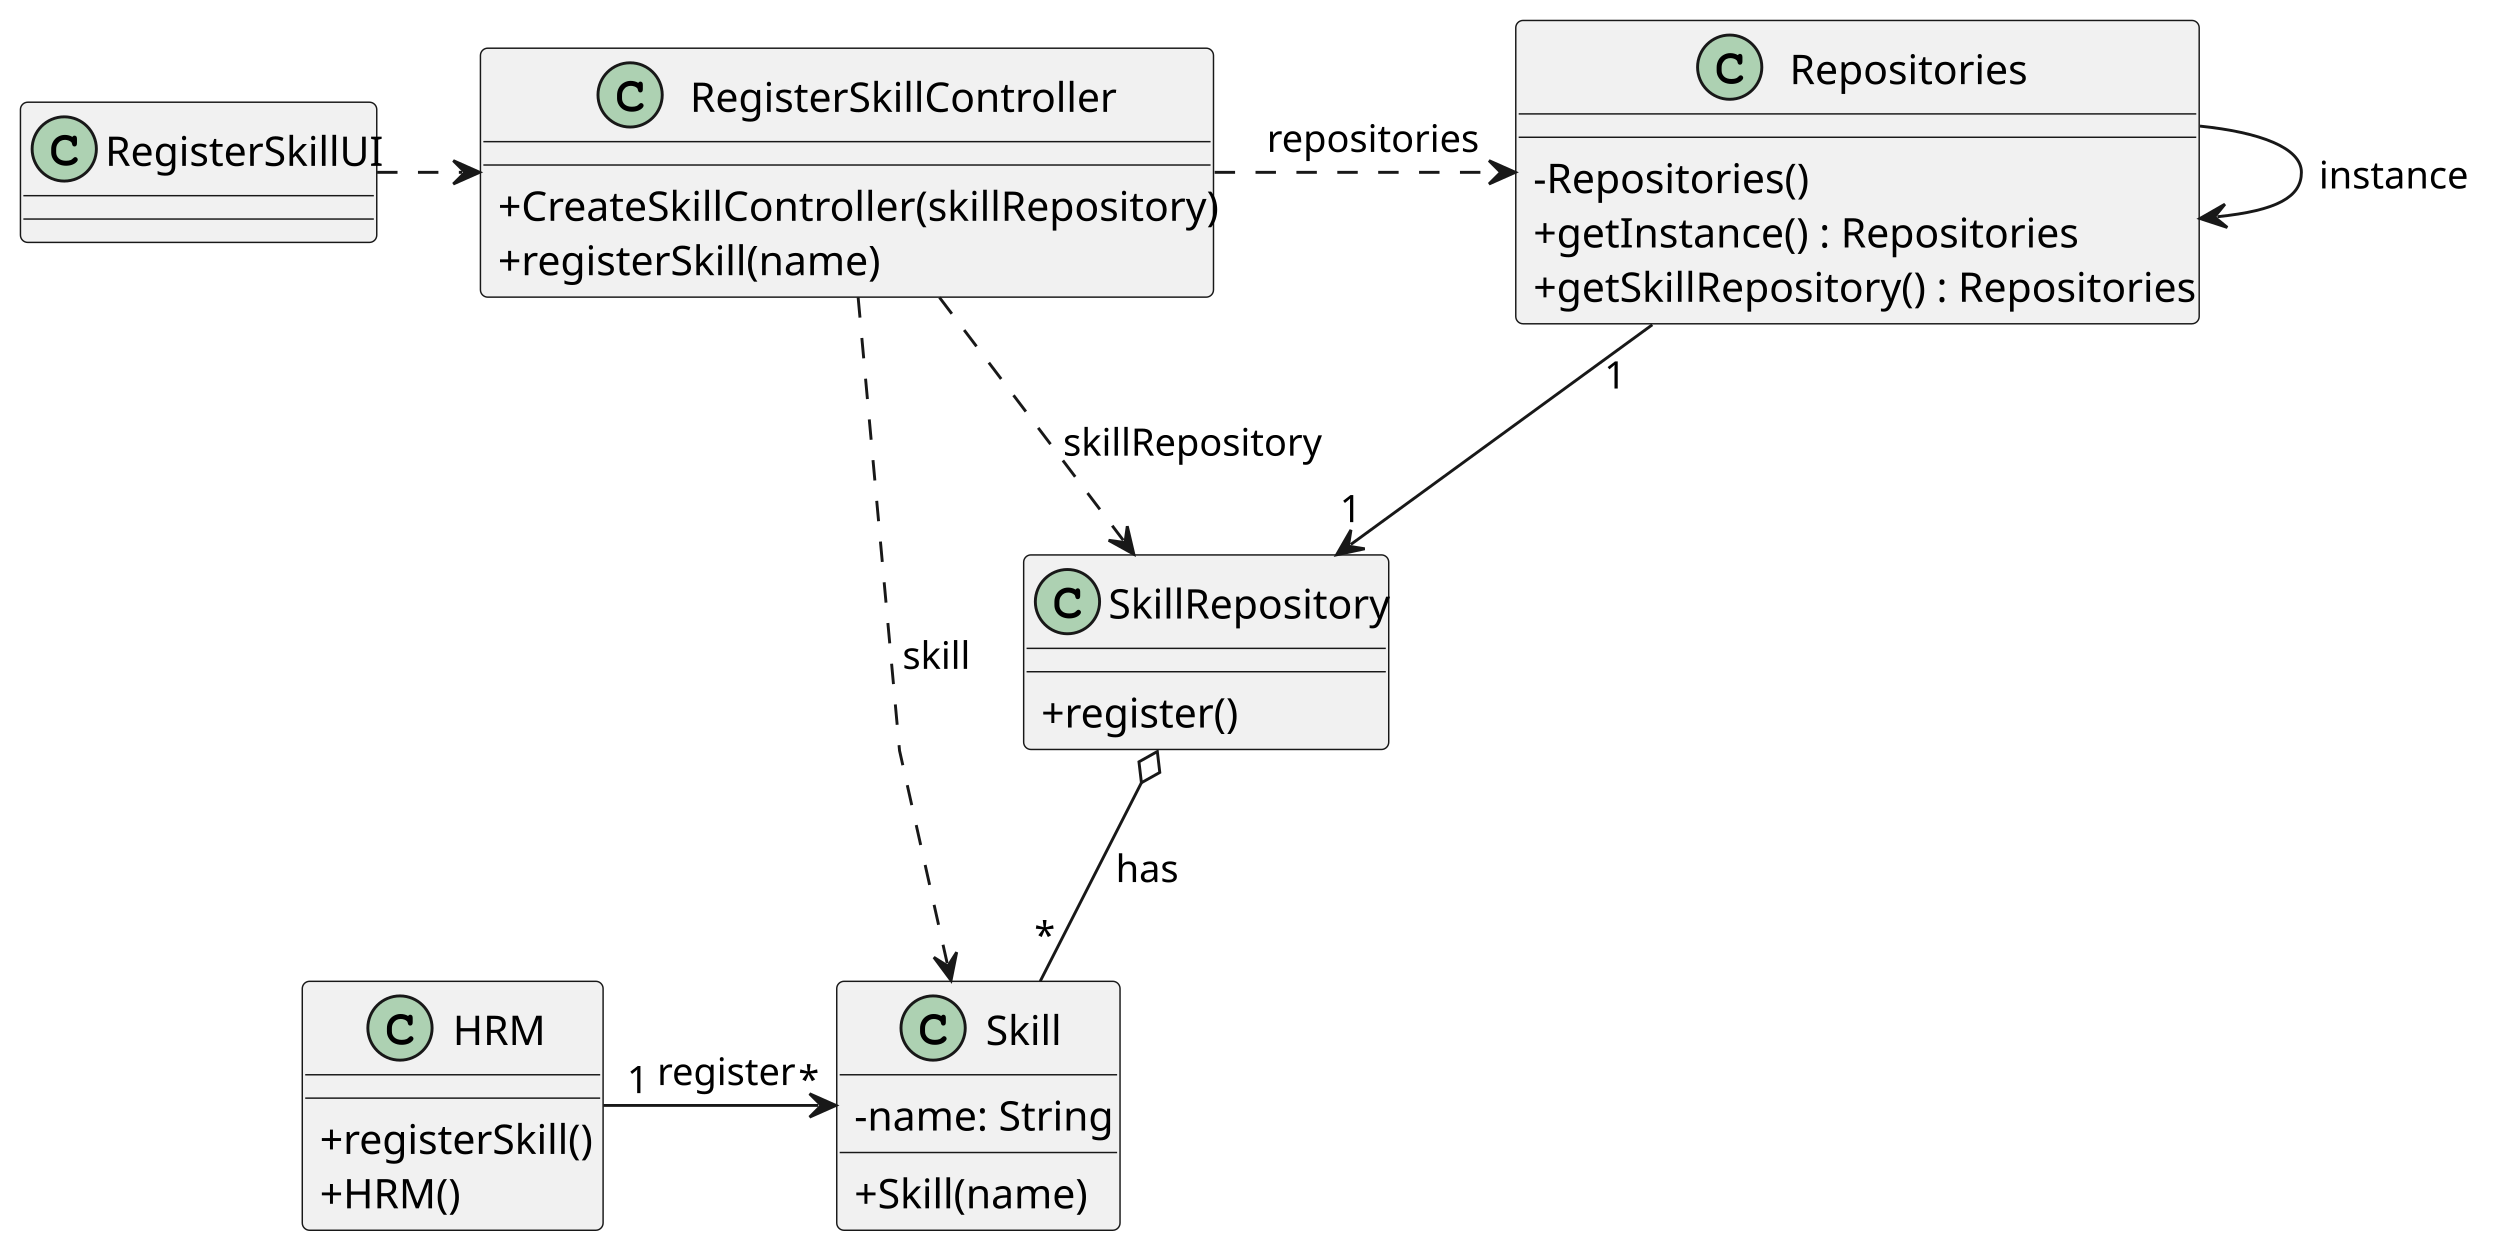
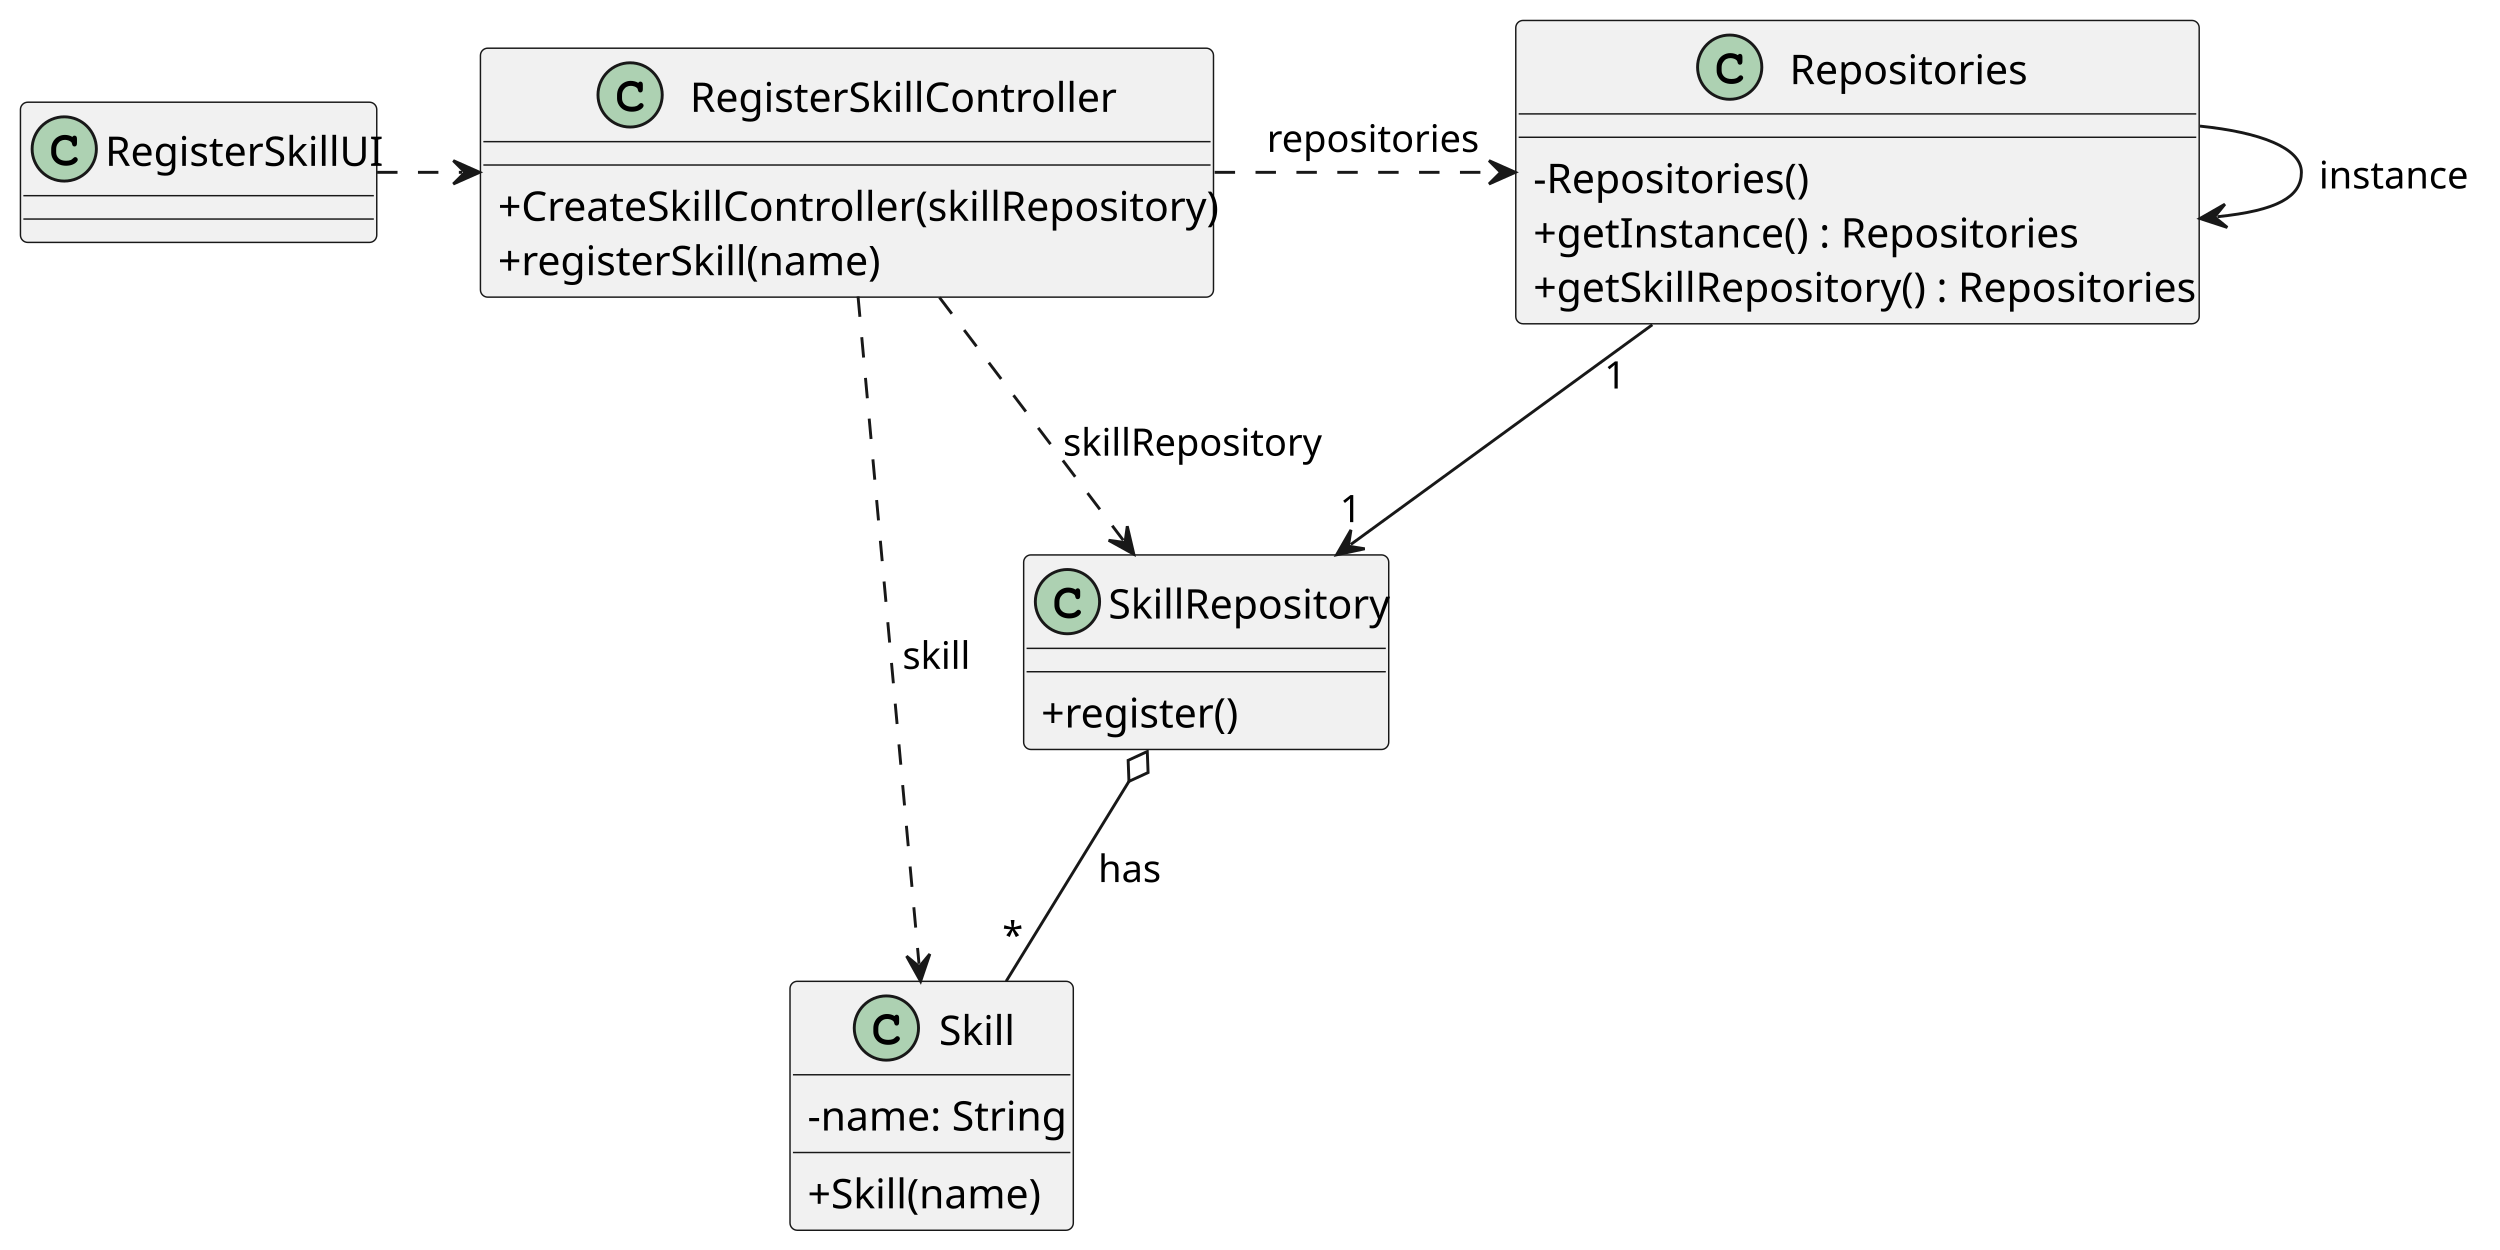
<svg xmlns="http://www.w3.org/2000/svg" contentStyleType="text/css" height="428px" preserveAspectRatio="none" style="width:856px;height:428px;background:#FFFFFF;" version="1.1" viewBox="0 0 856 428" width="856px" zoomAndPan="magnify">
  <defs />
  <g>
    <g id="elem_Skill">
-       <rect codeLine="11" fill="#F1F1F1" height="85.242" id="Skill" rx="2.5" ry="2.5" style="stroke:#181818;stroke-width:0.5;" width="97" x="286.5" y="336" />
-       <ellipse cx="319.5" cy="352" fill="#ADD1B2" rx="11" ry="11" style="stroke:#181818;stroke-width:1.0;" />
-       <path d="M322.266,347.875 Q322.422,347.656 322.609,347.547 Q322.797,347.438 323.016,347.438 Q323.391,347.438 323.625,347.703 Q323.859,347.953 323.859,348.562 L323.859,350.016 Q323.859,350.625 323.625,350.891 Q323.391,351.156 323.016,351.156 Q322.672,351.156 322.469,350.953 Q322.266,350.766 322.156,350.25 Q322.109,349.891 321.922,349.703 Q321.594,349.328 320.984,349.109 Q320.375,348.891 319.75,348.891 Q318.984,348.891 318.344,349.219 Q317.719,349.547 317.219,350.297 Q316.734,351.047 316.734,352.078 L316.734,353.172 Q316.734,354.406 317.625,355.234 Q318.516,356.047 320.109,356.047 Q321.047,356.047 321.703,355.797 Q322.094,355.641 322.516,355.203 Q322.781,354.938 322.922,354.859 Q323.078,354.781 323.281,354.781 Q323.609,354.781 323.859,355.047 Q324.125,355.297 324.125,355.641 Q324.125,355.984 323.781,356.391 Q323.281,356.969 322.484,357.297 Q321.406,357.75 320.109,357.75 Q318.594,357.75 317.391,357.125 Q316.406,356.625 315.719,355.562 Q315.031,354.484 315.031,353.203 L315.031,352.047 Q315.031,350.719 315.641,349.578 Q316.266,348.422 317.359,347.812 Q318.453,347.188 319.688,347.188 Q320.422,347.188 321.062,347.359 Q321.719,347.516 322.266,347.875 Z " fill="#000000" />
-       <text fill="#000000" font-family="sans-serif" font-size="14" lengthAdjust="spacing" textLength="25" x="337.5" y="357.797">Skill</text>
-       <line style="stroke:#181818;stroke-width:0.5;" x1="287.5" x2="382.5" y1="368" y2="368" />
-       <text fill="#000000" font-family="sans-serif" font-size="14" lengthAdjust="spacing" textLength="85" x="292.5" y="387.107">-name: String</text>
-       <line style="stroke:#181818;stroke-width:0.5;" x1="287.5" x2="382.5" y1="394.621" y2="394.621" />
-       <text fill="#000000" font-family="sans-serif" font-size="14" lengthAdjust="spacing" textLength="78" x="292.5" y="413.728">+Skill(name)</text>
-     </g>
-     <g id="elem_HRM">
-       <rect codeLine="17" fill="#F1F1F1" height="85.242" id="HRM" rx="2.5" ry="2.5" style="stroke:#181818;stroke-width:0.5;" width="103" x="103.5" y="336" />
-       <ellipse cx="136.95" cy="352" fill="#ADD1B2" rx="11" ry="11" style="stroke:#181818;stroke-width:1.0;" />
-       <path d="M139.716,347.875 Q139.872,347.656 140.059,347.547 Q140.247,347.438 140.466,347.438 Q140.841,347.438 141.075,347.703 Q141.309,347.953 141.309,348.562 L141.309,350.016 Q141.309,350.625 141.075,350.891 Q140.841,351.156 140.466,351.156 Q140.122,351.156 139.919,350.953 Q139.716,350.766 139.606,350.25 Q139.559,349.891 139.372,349.703 Q139.044,349.328 138.434,349.109 Q137.825,348.891 137.2,348.891 Q136.434,348.891 135.794,349.219 Q135.169,349.547 134.669,350.297 Q134.184,351.047 134.184,352.078 L134.184,353.172 Q134.184,354.406 135.075,355.234 Q135.966,356.047 137.559,356.047 Q138.497,356.047 139.153,355.797 Q139.544,355.641 139.966,355.203 Q140.231,354.938 140.372,354.859 Q140.528,354.781 140.731,354.781 Q141.059,354.781 141.309,355.047 Q141.575,355.297 141.575,355.641 Q141.575,355.984 141.231,356.391 Q140.731,356.969 139.934,357.297 Q138.856,357.75 137.559,357.75 Q136.044,357.75 134.841,357.125 Q133.856,356.625 133.169,355.562 Q132.481,354.484 132.481,353.203 L132.481,352.047 Q132.481,350.719 133.091,349.578 Q133.716,348.422 134.809,347.812 Q135.903,347.188 137.137,347.188 Q137.872,347.188 138.512,347.359 Q139.169,347.516 139.716,347.875 Z " fill="#000000" />
-       <text fill="#000000" font-family="sans-serif" font-size="14" lengthAdjust="spacing" textLength="30" x="155.05" y="357.797">HRM</text>
-       <line style="stroke:#181818;stroke-width:0.5;" x1="104.5" x2="205.5" y1="368" y2="368" />
-       <line style="stroke:#181818;stroke-width:0.5;" x1="104.5" x2="205.5" y1="376" y2="376" />
-       <text fill="#000000" font-family="sans-serif" font-size="14" lengthAdjust="spacing" textLength="91" x="109.5" y="395.107">+registerSkill()</text>
-       <text fill="#000000" font-family="sans-serif" font-size="14" lengthAdjust="spacing" textLength="48" x="109.5" y="413.728">+HRM()</text>
+       <rect codeLine="11" fill="#F1F1F1" height="85.242" id="Skill" rx="2.5" ry="2.5" style="stroke:#181818;stroke-width:0.5;" width="97" x="270.5" y="336" />
+       <ellipse cx="303.5" cy="352" fill="#ADD1B2" rx="11" ry="11" style="stroke:#181818;stroke-width:1.0;" />
+       <path d="M306.266,347.875 Q306.422,347.656 306.609,347.547 Q306.797,347.438 307.016,347.438 Q307.391,347.438 307.625,347.703 Q307.859,347.953 307.859,348.562 L307.859,350.016 Q307.859,350.625 307.625,350.891 Q307.391,351.156 307.016,351.156 Q306.672,351.156 306.469,350.953 Q306.266,350.766 306.156,350.25 Q306.109,349.891 305.922,349.703 Q305.594,349.328 304.984,349.109 Q304.375,348.891 303.75,348.891 Q302.984,348.891 302.344,349.219 Q301.719,349.547 301.219,350.297 Q300.734,351.047 300.734,352.078 L300.734,353.172 Q300.734,354.406 301.625,355.234 Q302.516,356.047 304.109,356.047 Q305.047,356.047 305.703,355.797 Q306.094,355.641 306.516,355.203 Q306.781,354.938 306.922,354.859 Q307.078,354.781 307.281,354.781 Q307.609,354.781 307.859,355.047 Q308.125,355.297 308.125,355.641 Q308.125,355.984 307.781,356.391 Q307.281,356.969 306.484,357.297 Q305.406,357.75 304.109,357.75 Q302.594,357.75 301.391,357.125 Q300.406,356.625 299.719,355.562 Q299.031,354.484 299.031,353.203 L299.031,352.047 Q299.031,350.719 299.641,349.578 Q300.266,348.422 301.359,347.812 Q302.453,347.188 303.688,347.188 Q304.422,347.188 305.062,347.359 Q305.719,347.516 306.266,347.875 Z " fill="#000000" />
+       <text fill="#000000" font-family="sans-serif" font-size="14" lengthAdjust="spacing" textLength="25" x="321.5" y="357.797">Skill</text>
+       <line style="stroke:#181818;stroke-width:0.5;" x1="271.5" x2="366.5" y1="368" y2="368" />
+       <text fill="#000000" font-family="sans-serif" font-size="14" lengthAdjust="spacing" textLength="85" x="276.5" y="387.107">-name: String</text>
+       <line style="stroke:#181818;stroke-width:0.5;" x1="271.5" x2="366.5" y1="394.621" y2="394.621" />
+       <text fill="#000000" font-family="sans-serif" font-size="14" lengthAdjust="spacing" textLength="78" x="276.5" y="413.728">+Skill(name)</text>
    </g>
    <g id="elem_RegisterSkillUI">
-       <rect codeLine="21" fill="#F1F1F1" height="48" id="RegisterSkillUI" rx="2.5" ry="2.5" style="stroke:#181818;stroke-width:0.5;" width="122" x="7" y="35" />
+       <rect codeLine="16" fill="#F1F1F1" height="48" id="RegisterSkillUI" rx="2.5" ry="2.5" style="stroke:#181818;stroke-width:0.5;" width="122" x="7" y="35" />
      <ellipse cx="22" cy="51" fill="#ADD1B2" rx="11" ry="11" style="stroke:#181818;stroke-width:1.0;" />
      <path d="M24.766,46.875 Q24.922,46.656 25.109,46.547 Q25.297,46.438 25.516,46.438 Q25.891,46.438 26.125,46.703 Q26.359,46.953 26.359,47.562 L26.359,49.016 Q26.359,49.625 26.125,49.891 Q25.891,50.156 25.516,50.156 Q25.172,50.156 24.969,49.953 Q24.766,49.766 24.656,49.25 Q24.609,48.891 24.422,48.703 Q24.094,48.328 23.484,48.109 Q22.875,47.891 22.25,47.891 Q21.484,47.891 20.844,48.219 Q20.219,48.547 19.719,49.297 Q19.234,50.047 19.234,51.078 L19.234,52.172 Q19.234,53.406 20.125,54.234 Q21.016,55.047 22.609,55.047 Q23.547,55.047 24.203,54.797 Q24.594,54.641 25.016,54.203 Q25.281,53.938 25.422,53.859 Q25.578,53.781 25.781,53.781 Q26.109,53.781 26.359,54.047 Q26.625,54.297 26.625,54.641 Q26.625,54.984 26.281,55.391 Q25.781,55.969 24.984,56.297 Q23.906,56.75 22.609,56.75 Q21.094,56.75 19.891,56.125 Q18.906,55.625 18.219,54.562 Q17.531,53.484 17.531,52.203 L17.531,51.047 Q17.531,49.719 18.141,48.578 Q18.766,47.422 19.859,46.812 Q20.953,46.188 22.188,46.188 Q22.922,46.188 23.562,46.359 Q24.219,46.516 24.766,46.875 Z " fill="#000000" />
      <text fill="#000000" font-family="sans-serif" font-size="14" lengthAdjust="spacing" textLength="90" x="36" y="56.797">RegisterSkillUI</text>
      <line style="stroke:#181818;stroke-width:0.5;" x1="8" x2="128" y1="67" y2="67" />
      <line style="stroke:#181818;stroke-width:0.5;" x1="8" x2="128" y1="75" y2="75" />
    </g>
    <g id="elem_RegisterSkillController">
-       <rect codeLine="25" fill="#F1F1F1" height="85.242" id="RegisterSkillController" rx="2.5" ry="2.5" style="stroke:#181818;stroke-width:0.5;" width="251" x="164.5" y="16.5" />
+       <rect codeLine="20" fill="#F1F1F1" height="85.242" id="RegisterSkillController" rx="2.5" ry="2.5" style="stroke:#181818;stroke-width:0.5;" width="251" x="164.5" y="16.5" />
      <ellipse cx="215.75" cy="32.5" fill="#ADD1B2" rx="11" ry="11" style="stroke:#181818;stroke-width:1.0;" />
      <path d="M218.516,28.375 Q218.672,28.156 218.859,28.047 Q219.047,27.938 219.266,27.938 Q219.641,27.938 219.875,28.203 Q220.109,28.453 220.109,29.062 L220.109,30.516 Q220.109,31.125 219.875,31.391 Q219.641,31.656 219.266,31.656 Q218.922,31.656 218.719,31.453 Q218.516,31.266 218.406,30.75 Q218.359,30.391 218.172,30.203 Q217.844,29.828 217.234,29.609 Q216.625,29.391 216,29.391 Q215.234,29.391 214.594,29.719 Q213.969,30.047 213.469,30.797 Q212.984,31.547 212.984,32.578 L212.984,33.672 Q212.984,34.906 213.875,35.734 Q214.766,36.547 216.359,36.547 Q217.297,36.547 217.953,36.297 Q218.344,36.141 218.766,35.703 Q219.031,35.438 219.172,35.359 Q219.328,35.281 219.531,35.281 Q219.859,35.281 220.109,35.547 Q220.375,35.797 220.375,36.141 Q220.375,36.484 220.031,36.891 Q219.531,37.469 218.734,37.797 Q217.656,38.25 216.359,38.25 Q214.844,38.25 213.641,37.625 Q212.656,37.125 211.969,36.062 Q211.281,34.984 211.281,33.703 L211.281,32.547 Q211.281,31.219 211.891,30.078 Q212.516,28.922 213.609,28.312 Q214.703,27.688 215.938,27.688 Q216.672,27.688 217.312,27.859 Q217.969,28.016 218.516,28.375 Z " fill="#000000" />
      <text fill="#000000" font-family="sans-serif" font-size="14" lengthAdjust="spacing" textLength="140" x="236.25" y="38.297">RegisterSkillController</text>
      <line style="stroke:#181818;stroke-width:0.5;" x1="165.5" x2="414.5" y1="48.5" y2="48.5" />
      <line style="stroke:#181818;stroke-width:0.5;" x1="165.5" x2="414.5" y1="56.5" y2="56.5" />
      <text fill="#000000" font-family="sans-serif" font-size="14" lengthAdjust="spacing" textLength="239" x="170.5" y="75.607">+CreateSkillController(skillRepository)</text>
      <text fill="#000000" font-family="sans-serif" font-size="14" lengthAdjust="spacing" textLength="126" x="170.5" y="94.228">+registerSkill(name)</text>
    </g>
    <g id="elem_Repositories">
-       <rect codeLine="30" fill="#F1F1F1" height="103.863" id="Repositories" rx="2.5" ry="2.5" style="stroke:#181818;stroke-width:0.5;" width="234" x="519" y="7" />
+       <rect codeLine="25" fill="#F1F1F1" height="103.863" id="Repositories" rx="2.5" ry="2.5" style="stroke:#181818;stroke-width:0.5;" width="234" x="519" y="7" />
      <ellipse cx="592.25" cy="23" fill="#ADD1B2" rx="11" ry="11" style="stroke:#181818;stroke-width:1.0;" />
      <path d="M595.016,18.875 Q595.172,18.656 595.359,18.547 Q595.547,18.438 595.766,18.438 Q596.141,18.438 596.375,18.703 Q596.609,18.953 596.609,19.562 L596.609,21.016 Q596.609,21.625 596.375,21.891 Q596.141,22.156 595.766,22.156 Q595.422,22.156 595.219,21.953 Q595.016,21.766 594.906,21.25 Q594.859,20.891 594.672,20.703 Q594.344,20.328 593.734,20.109 Q593.125,19.891 592.5,19.891 Q591.734,19.891 591.094,20.219 Q590.469,20.547 589.969,21.297 Q589.484,22.047 589.484,23.078 L589.484,24.172 Q589.484,25.406 590.375,26.234 Q591.266,27.047 592.859,27.047 Q593.797,27.047 594.453,26.797 Q594.844,26.641 595.266,26.203 Q595.531,25.938 595.672,25.859 Q595.828,25.781 596.031,25.781 Q596.359,25.781 596.609,26.047 Q596.875,26.297 596.875,26.641 Q596.875,26.984 596.531,27.391 Q596.031,27.969 595.234,28.297 Q594.156,28.75 592.859,28.75 Q591.344,28.75 590.141,28.125 Q589.156,27.625 588.469,26.562 Q587.781,25.484 587.781,24.203 L587.781,23.047 Q587.781,21.719 588.391,20.578 Q589.016,19.422 590.109,18.812 Q591.203,18.188 592.438,18.188 Q593.172,18.188 593.812,18.359 Q594.469,18.516 595.016,18.875 Z " fill="#000000" />
      <text fill="#000000" font-family="sans-serif" font-size="14" lengthAdjust="spacing" textLength="79" x="612.75" y="28.797">Repositories</text>
      <line style="stroke:#181818;stroke-width:0.5;" x1="520" x2="752" y1="39" y2="39" />
      <line style="stroke:#181818;stroke-width:0.5;" x1="520" x2="752" y1="47" y2="47" />
      <text fill="#000000" font-family="sans-serif" font-size="14" lengthAdjust="spacing" textLength="94" x="525" y="66.107">-Repositories()</text>
      <text fill="#000000" font-family="sans-serif" font-size="14" lengthAdjust="spacing" textLength="182" x="525" y="84.728">+getInstance() : Repositories</text>
      <text fill="#000000" font-family="sans-serif" font-size="14" lengthAdjust="spacing" textLength="222" x="525" y="103.35">+getSkillRepository() : Repositories</text>
    </g>
    <g id="elem_SkillRepository">
-       <rect codeLine="36" fill="#F1F1F1" height="66.621" id="SkillRepository" rx="2.5" ry="2.5" style="stroke:#181818;stroke-width:0.5;" width="125" x="350.5" y="190" />
+       <rect codeLine="31" fill="#F1F1F1" height="66.621" id="SkillRepository" rx="2.5" ry="2.5" style="stroke:#181818;stroke-width:0.5;" width="125" x="350.5" y="190" />
      <ellipse cx="365.5" cy="206" fill="#ADD1B2" rx="11" ry="11" style="stroke:#181818;stroke-width:1.0;" />
      <path d="M368.266,201.875 Q368.422,201.656 368.609,201.547 Q368.797,201.438 369.016,201.438 Q369.391,201.438 369.625,201.703 Q369.859,201.953 369.859,202.562 L369.859,204.016 Q369.859,204.625 369.625,204.891 Q369.391,205.156 369.016,205.156 Q368.672,205.156 368.469,204.953 Q368.266,204.766 368.156,204.25 Q368.109,203.891 367.922,203.703 Q367.594,203.328 366.984,203.109 Q366.375,202.891 365.75,202.891 Q364.984,202.891 364.344,203.219 Q363.719,203.547 363.219,204.297 Q362.734,205.047 362.734,206.078 L362.734,207.172 Q362.734,208.406 363.625,209.234 Q364.516,210.047 366.109,210.047 Q367.047,210.047 367.703,209.797 Q368.094,209.641 368.516,209.203 Q368.781,208.938 368.922,208.859 Q369.078,208.781 369.281,208.781 Q369.609,208.781 369.859,209.047 Q370.125,209.297 370.125,209.641 Q370.125,209.984 369.781,210.391 Q369.281,210.969 368.484,211.297 Q367.406,211.75 366.109,211.75 Q364.594,211.75 363.391,211.125 Q362.406,210.625 361.719,209.562 Q361.031,208.484 361.031,207.203 L361.031,206.047 Q361.031,204.719 361.641,203.578 Q362.266,202.422 363.359,201.812 Q364.453,201.188 365.688,201.188 Q366.422,201.188 367.062,201.359 Q367.719,201.516 368.266,201.875 Z " fill="#000000" />
      <text fill="#000000" font-family="sans-serif" font-size="14" lengthAdjust="spacing" textLength="93" x="379.5" y="211.797">SkillRepository</text>
      <line style="stroke:#181818;stroke-width:0.5;" x1="351.5" x2="474.5" y1="222" y2="222" />
      <line style="stroke:#181818;stroke-width:0.5;" x1="351.5" x2="474.5" y1="230" y2="230" />
      <text fill="#000000" font-family="sans-serif" font-size="14" lengthAdjust="spacing" textLength="66" x="356.5" y="249.107">+register()</text>
    </g>
    <g id="link_RegisterSkillUI_RegisterSkillController">
-       <path codeLine="41" d="M129.11,59 C136.78,59 142,59 142,59 C142,59 145.77,59 158.2,59 " fill="none" id="RegisterSkillUI-to-RegisterSkillController" style="stroke:#181818;stroke-width:1.0;stroke-dasharray:7.0,7.0;" />
+       <path codeLine="36" d="M129.11,59 C136.78,59 142,59 142,59 C142,59 145.77,59 158.2,59 " fill="none" id="RegisterSkillUI-to-RegisterSkillController" style="stroke:#181818;stroke-width:1.0;stroke-dasharray:7.0,7.0;" />
      <polygon fill="#181818" points="164.2,59,155.2,55,159.2,59,155.2,63,164.2,59" style="stroke:#181818;stroke-width:1.0;" />
    </g>
    <g id="link_RegisterSkillController_Repositories">
-       <path codeLine="42" d="M415.89,59 C449.51,59 479.7,59 512.83,59 " fill="none" id="RegisterSkillController-to-Repositories" style="stroke:#181818;stroke-width:1.0;stroke-dasharray:7.0,7.0;" />
+       <path codeLine="37" d="M415.89,59 C449.51,59 479.7,59 512.83,59 " fill="none" id="RegisterSkillController-to-Repositories" style="stroke:#181818;stroke-width:1.0;stroke-dasharray:7.0,7.0;" />
      <polygon fill="#181818" points="518.83,59,509.83,55,513.83,59,509.83,63,518.83,59" style="stroke:#181818;stroke-width:1.0;" />
      <text fill="#000000" font-family="sans-serif" font-size="13" lengthAdjust="spacing" textLength="67" x="433.75" y="52.028">repositories</text>
    </g>
    <g id="link_Repositories_Repositories">
-       <path codeLine="43" d="M753.27,43.18 C773.75,45.29 788,50.56 788,59 C788,67.44 779.718,72.095 759.238,74.205 " fill="none" id="Repositories-to-Repositories" style="stroke:#181818;stroke-width:1.0;" />
+       <path codeLine="38" d="M753.27,43.18 C773.75,45.29 788,50.56 788,59 C788,67.44 779.718,72.095 759.238,74.205 " fill="none" id="Repositories-to-Repositories" style="stroke:#181818;stroke-width:1.0;" />
      <polygon fill="#181818" points="753.27,74.82,762.633,77.877,758.244,74.308,761.813,69.919,753.27,74.82" style="stroke:#181818;stroke-width:1.0;" />
      <text fill="#000000" font-family="sans-serif" font-size="13" lengthAdjust="spacing" textLength="49" x="794" y="64.528">instance</text>
    </g>
    <g id="link_Repositories_SkillRepository">
-       <path codeLine="44" d="M565.75,111.19 C530.38,136.96 493.429,163.896 462.499,186.436 " fill="none" id="Repositories-to-SkillRepository" style="stroke:#181818;stroke-width:1.0;" />
+       <path codeLine="39" d="M565.75,111.19 C530.38,136.96 493.429,163.896 462.499,186.436 " fill="none" id="Repositories-to-SkillRepository" style="stroke:#181818;stroke-width:1.0;" />
      <polygon fill="#181818" points="457.65,189.97,467.279,187.902,461.691,187.025,462.568,181.437,457.65,189.97" style="stroke:#181818;stroke-width:1.0;" />
      <text fill="#000000" font-family="sans-serif" font-size="13" lengthAdjust="spacing" textLength="7" x="549.301" y="133.022">1</text>
      <text fill="#000000" font-family="sans-serif" font-size="13" lengthAdjust="spacing" textLength="7" x="458.751" y="178.79">1</text>
    </g>
    <g id="link_SkillRepository_Skill">
-       <path codeLine="45" d="M390.82,268.011 C379.09,291.021 368.77,311.26 356.17,335.98 " fill="none" id="SkillRepository-backto-Skill" style="stroke:#181818;stroke-width:1.0;" />
-       <polygon fill="none" points="396.27,257.32,389.981,260.849,390.82,268.011,397.109,264.482,396.27,257.32" style="stroke:#181818;stroke-width:1.0;" />
-       <text fill="#000000" font-family="sans-serif" font-size="13" lengthAdjust="spacing" textLength="21" x="382" y="302.028">has</text>
-       <text fill="#000000" font-family="sans-serif" font-size="13" lengthAdjust="spacing" textLength="5" x="354.146" y="324.881">*</text>
+       <path codeLine="40" d="M386.55,267.546 C372.421,290.556 359.7,311.26 344.51,335.98 " fill="none" id="SkillRepository-backto-Skill" style="stroke:#181818;stroke-width:1.0;" />
+       <polygon fill="none" points="392.83,257.32,386.282,260.34,386.55,267.546,393.099,264.526,392.83,257.32" style="stroke:#181818;stroke-width:1.0;" />
+       <text fill="#000000" font-family="sans-serif" font-size="13" lengthAdjust="spacing" textLength="21" x="376" y="302.028">has</text>
+       <text fill="#000000" font-family="sans-serif" font-size="13" lengthAdjust="spacing" textLength="5" x="343.177" y="324.881">*</text>
    </g>
    <g id="link_RegisterSkillController_SkillRepository">
-       <path codeLine="46" d="M321.68,101.85 C342.39,129.21 365.439,159.666 384.599,184.976 " fill="none" id="RegisterSkillController-to-SkillRepository" style="stroke:#181818;stroke-width:1.0;stroke-dasharray:7.0,7.0;" />
+       <path codeLine="41" d="M321.68,101.85 C342.39,129.21 365.439,159.666 384.599,184.976 " fill="none" id="RegisterSkillController-to-SkillRepository" style="stroke:#181818;stroke-width:1.0;stroke-dasharray:7.0,7.0;" />
      <polygon fill="#181818" points="388.22,189.76,385.977,180.17,385.202,185.774,379.599,184.999,388.22,189.76" style="stroke:#181818;stroke-width:1.0;" />
      <text fill="#000000" font-family="sans-serif" font-size="13" lengthAdjust="spacing" textLength="85" x="364" y="156.028">skillRepository</text>
    </g>
    <g id="link_RegisterSkillController_Skill">
-       <path codeLine="47" d="M293.82,101.78 C299.1,159.61 308,257 308,257 C308,257 316.518,295.035 324.318,329.835 " fill="none" id="RegisterSkillController-to-Skill" style="stroke:#181818;stroke-width:1.0;stroke-dasharray:7.0,7.0;" />
-       <polygon fill="#181818" points="325.63,335.69,327.565,326.033,324.536,330.811,319.758,327.783,325.63,335.69" style="stroke:#181818;stroke-width:1.0;" />
+       <path codeLine="42" d="M293.79,101.51 C299.35,162.36 309.104,269.155 314.664,330.005 " fill="none" id="RegisterSkillController-to-Skill" style="stroke:#181818;stroke-width:1.0;stroke-dasharray:7.0,7.0;" />
+       <polygon fill="#181818" points="315.21,335.98,318.375,326.653,314.755,331.001,310.408,327.381,315.21,335.98" style="stroke:#181818;stroke-width:1.0;" />
      <text fill="#000000" font-family="sans-serif" font-size="13" lengthAdjust="spacing" textLength="23" x="309" y="229.028">skill</text>
-     </g>
-     <g id="link_HRM_Skill">
-       <path codeLine="48" d="M206.58,378.5 C231.62,378.5 255.54,378.5 280.2,378.5 " fill="none" id="HRM-to-Skill" style="stroke:#181818;stroke-width:1.0;" />
-       <polygon fill="#181818" points="286.2,378.5,277.2,374.5,281.2,378.5,277.2,382.5,286.2,378.5" style="stroke:#181818;stroke-width:1.0;" />
-       <text fill="#000000" font-family="sans-serif" font-size="13" lengthAdjust="spacing" textLength="43" x="225" y="371.528">register</text>
-       <text fill="#000000" font-family="sans-serif" font-size="13" lengthAdjust="spacing" textLength="7" x="214.67" y="374.284">1</text>
-       <text fill="#000000" font-family="sans-serif" font-size="13" lengthAdjust="spacing" textLength="5" x="273.345" y="374.231">*</text>
    </g>
  </g>
</svg>
